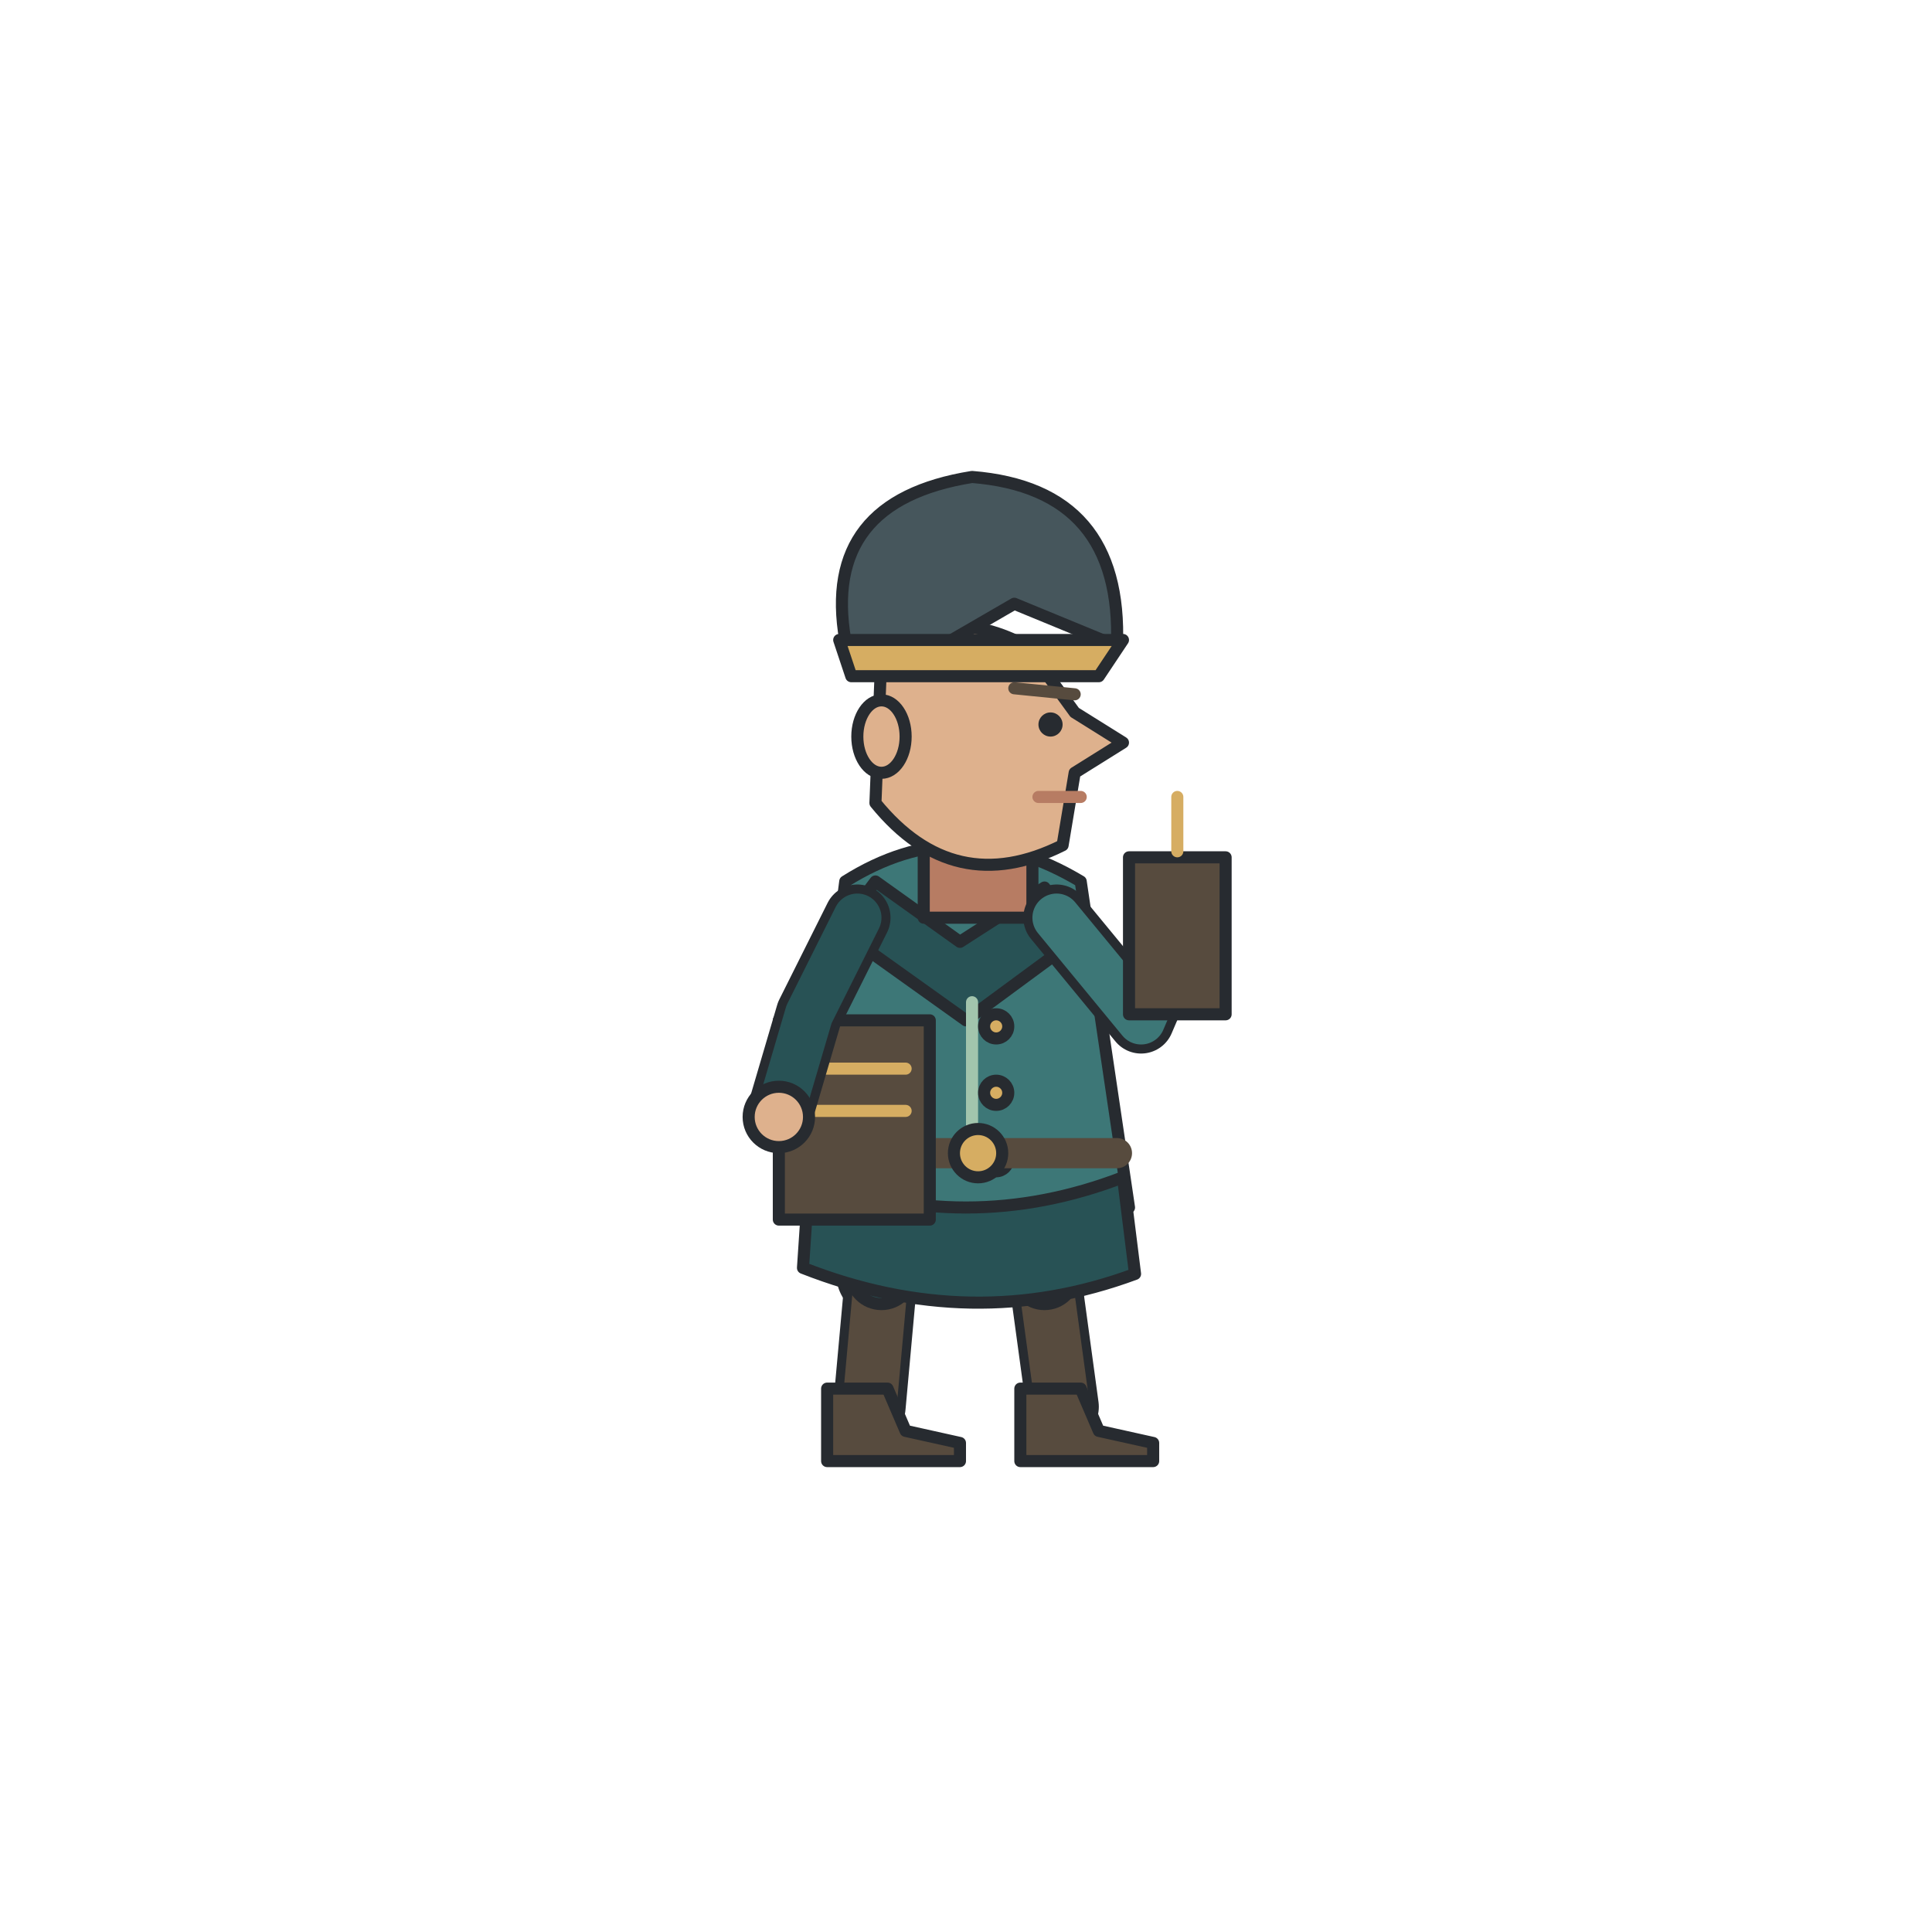
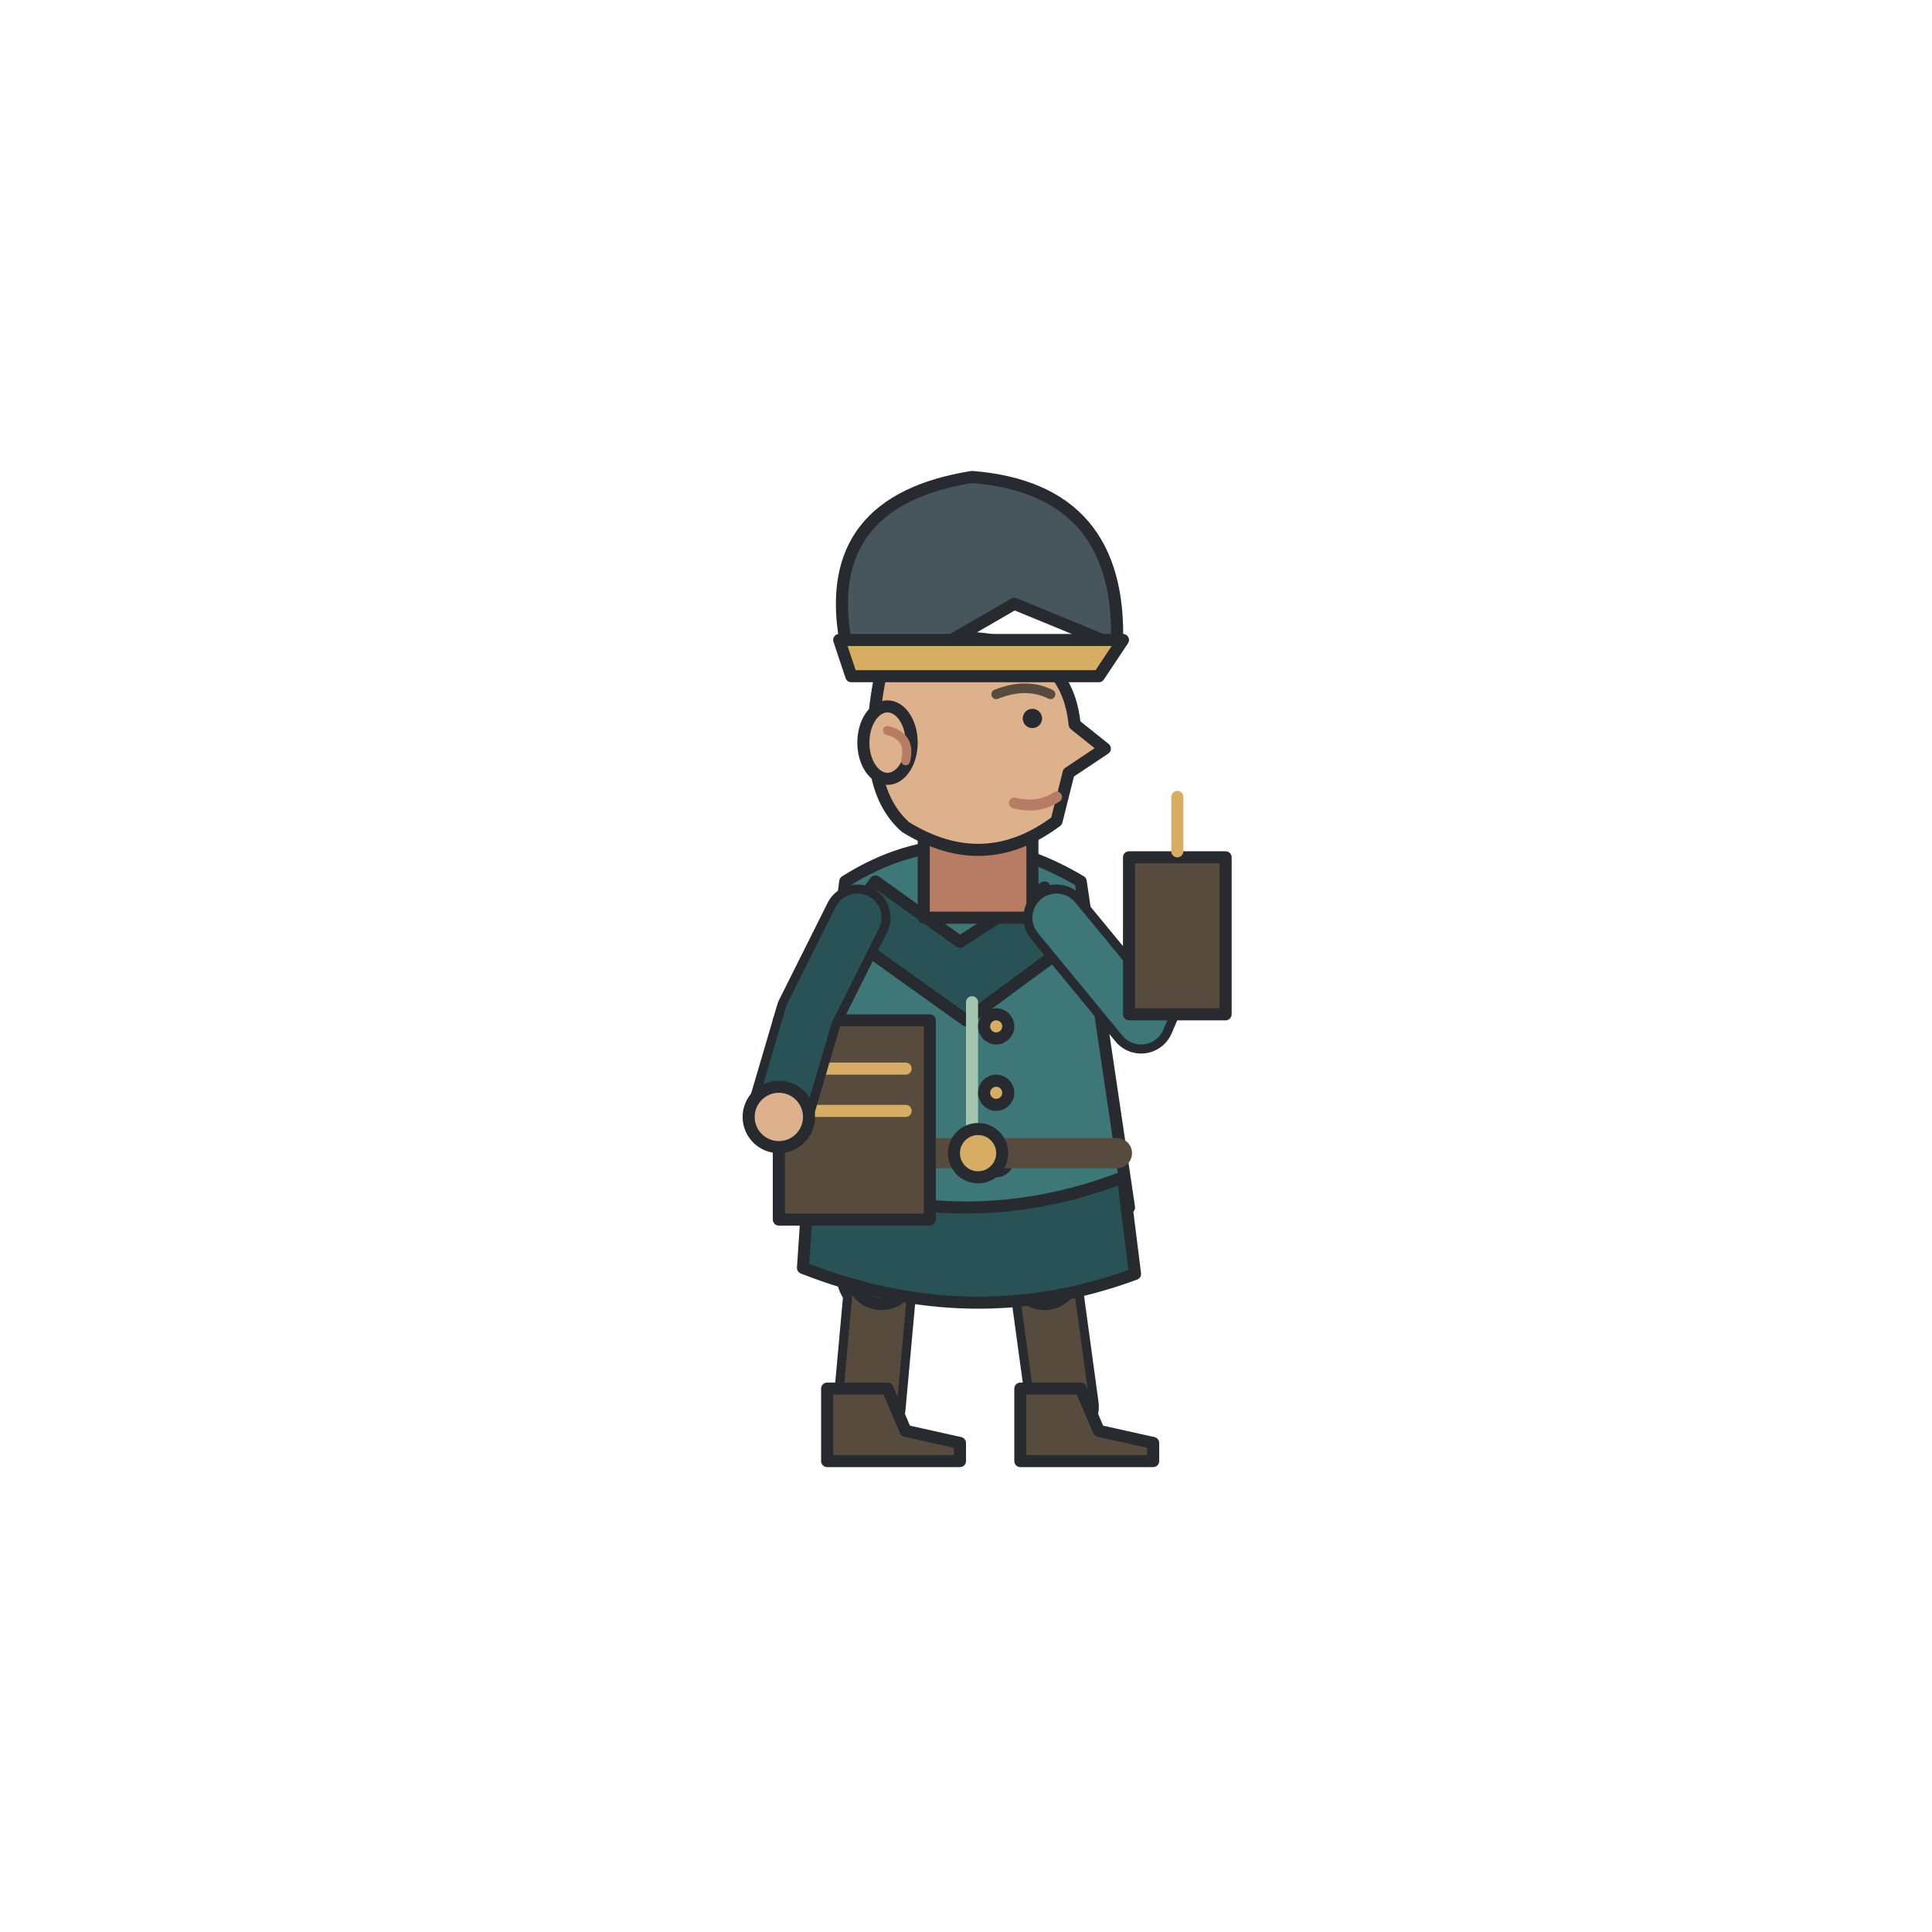
<svg xmlns="http://www.w3.org/2000/svg" width="192" height="192" viewBox="-64 0 320 192">
  <path d="M87 124L82 147" fill="none" stroke="#272b30" stroke-width="15" stroke-linejoin="round" stroke-linecap="round" />
  <path d="M87 124L82 147" fill="none" stroke="#285255" stroke-width="12" stroke-linejoin="round" stroke-linecap="round" />
  <path d="M82 147L80 169" fill="none" stroke="#272b30" stroke-width="12" stroke-linejoin="round" stroke-linecap="round" />
  <path d="M82 147L80 169" fill="none" stroke="#574b3e" stroke-width="9" stroke-linejoin="round" stroke-linecap="round" />
  <circle cx="82" cy="147" r="5" fill="#285255" stroke="#272b30" stroke-width="2" />
  <g transform="translate(80 176) rotate(0 0 0)">
    <path d="M-7-10h10l3 7 9 2v3H-7z" fill="#574b3e" stroke="#272b30" stroke-width="2" stroke-linejoin="round" stroke-linecap="round" />
  </g>
  <path d="M104 124L109 147" fill="none" stroke="#272b30" stroke-width="15" stroke-linejoin="round" stroke-linecap="round" />
  <path d="M104 124L109 147" fill="none" stroke="#3d7777" stroke-width="12" stroke-linejoin="round" stroke-linecap="round" />
  <path d="M109 147L112 169" fill="none" stroke="#272b30" stroke-width="12" stroke-linejoin="round" stroke-linecap="round" />
  <path d="M109 147L112 169" fill="none" stroke="#574b3e" stroke-width="9" stroke-linejoin="round" stroke-linecap="round" />
  <circle cx="109" cy="147" r="5" fill="#3d7777" stroke="#272b30" stroke-width="2" />
  <g transform="translate(112 176) rotate(0 0 0)">
    <path d="M-7-10h10l3 7 9 2v3H-7z" fill="#574b3e" stroke="#272b30" stroke-width="2" stroke-linejoin="round" stroke-linecap="round" />
  </g>
  <g transform="translate(0 0)">
    <path d="M76 82q19-12 39 0l8 54q-22 11-54 0z" fill="#3d7777" stroke="#272b30" stroke-width="2" stroke-linejoin="round" stroke-linecap="round" />
    <path d="M70 131q26 10 52 0l2 16q-27 10-55-1z" fill="#285255" stroke="#272b30" stroke-width="2" stroke-linejoin="round" stroke-linecap="round" />
    <path d="M81 82l14 10 14-9 6 8-19 14-21-15z" fill="#285255" stroke="#272b30" stroke-width="2" stroke-linejoin="round" stroke-linecap="round" />
    <path d="M97 102v28" fill="none" stroke="#a2c5ad" stroke-width="2" stroke-linejoin="round" stroke-linecap="round" />
    <circle cx="101" cy="106" r="2" fill="#d6ad62" stroke="#272b30" stroke-width="2" />
    <circle cx="101" cy="117" r="2" fill="#d6ad62" stroke="#272b30" stroke-width="2" />
    <circle cx="101" cy="128" r="2" fill="#d6ad62" stroke="#272b30" stroke-width="2" />
    <path d="M73 127h48" fill="none" stroke="#574b3e" stroke-width="5" stroke-linejoin="round" stroke-linecap="round" />
    <circle cx="98" cy="127" r="4" fill="#d6ad62" stroke="#272b30" stroke-width="2" />
    <path d="M65 105h25v33H65z" fill="#574b3e" stroke="#272b30" stroke-width="2" stroke-linejoin="round" stroke-linecap="round" />
    <path d="M68 113h18M68 120h18" fill="none" stroke="#d6ad62" stroke-width="2" stroke-linejoin="round" stroke-linecap="round" />
  </g>
  <g transform="translate(0 0)">
    <path d="M89 72h18v16H89z" fill="#b77c63" stroke="#272b30" stroke-width="2" stroke-linejoin="round" stroke-linecap="round" />
-     <path d="M82 44q11-8 24-1l8 11 8 5-8 5-2 12q-18 9-31-7z" fill="#deb18d" stroke="#272b30" stroke-width="2" stroke-linejoin="round" stroke-linecap="round" />
-     <ellipse cx="82" cy="58" rx="4" ry="6" fill="#deb18d" stroke="#272b30" stroke-width="2" />
-     <path d="M104 50l10 1" fill="none" stroke="#574b3e" stroke-width="2" stroke-linejoin="round" stroke-linecap="round" />
-     <ellipse cx="110" cy="56" rx="2" ry="2" fill="#272b30" stroke="none" stroke-width="2" />
-     <path d="M108 68h7" fill="none" stroke="#b77c63" stroke-width="2" stroke-linejoin="round" stroke-linecap="round" />
+     <path d="M82 47q10-8 22-4 9 3 10 13l5 4-6 4-2 8q-12 9-25 1-8-7-4-26z" fill="#deb18d" stroke="#272b30" stroke-width="2" stroke-linejoin="round" stroke-linecap="round" />
+     <ellipse cx="83" cy="59" rx="4" ry="6" fill="#deb18d" stroke="#272b30" stroke-width="2" />
+     <path d="M83 57q4 1 3 5" fill="none" stroke="#b77c63" stroke-width="1.5" stroke-linejoin="round" stroke-linecap="round" />
+     <path d="M101 51q5-2 9 0" fill="none" stroke="#574b3e" stroke-width="1.6" stroke-linejoin="round" stroke-linecap="round" />
+     <circle cx="107" cy="55" r="1.6" fill="#272b30" stroke="none" stroke-width="2" />
+     <path d="M111 68q-3 2-7 1" fill="none" stroke="#b77c63" stroke-width="1.8" stroke-linejoin="round" stroke-linecap="round" />
    <path d="M76 42q-4-23 21-27 25 2 24 28l-17-7-19 11z" fill="#46565c" stroke="#272b30" stroke-width="2" stroke-linejoin="round" stroke-linecap="round" />
    <path d="M75 42h47l-4 6H77z" fill="#d6ad62" stroke="#272b30" stroke-width="2" stroke-linejoin="round" stroke-linecap="round" />
  </g>
  <path d="M78 88L70 104 65 121" fill="none" stroke="#272b30" stroke-width="11" stroke-linejoin="round" stroke-linecap="round" />
  <path d="M78 88L70 104 65 121" fill="none" stroke="#285255" stroke-width="8" stroke-linejoin="round" stroke-linecap="round" />
  <path d="M111 88L125 105 131 91" fill="none" stroke="#272b30" stroke-width="11" stroke-linejoin="round" stroke-linecap="round" />
  <path d="M111 88L125 105 131 91" fill="none" stroke="#3d7777" stroke-width="8" stroke-linejoin="round" stroke-linecap="round" />
  <circle cx="65" cy="121" r="5" fill="#deb18d" stroke="#272b30" stroke-width="2" />
  <circle cx="131" cy="91" r="5" fill="#deb18d" stroke="#272b30" stroke-width="2" />
  <path d="M123 78h16v26h-16z" fill="#574b3e" stroke="#272b30" stroke-width="2" stroke-linejoin="round" stroke-linecap="round" />
  <path d="M131 77v-9" fill="none" stroke="#d6ad62" stroke-width="2" stroke-linejoin="round" stroke-linecap="round" />
</svg>
